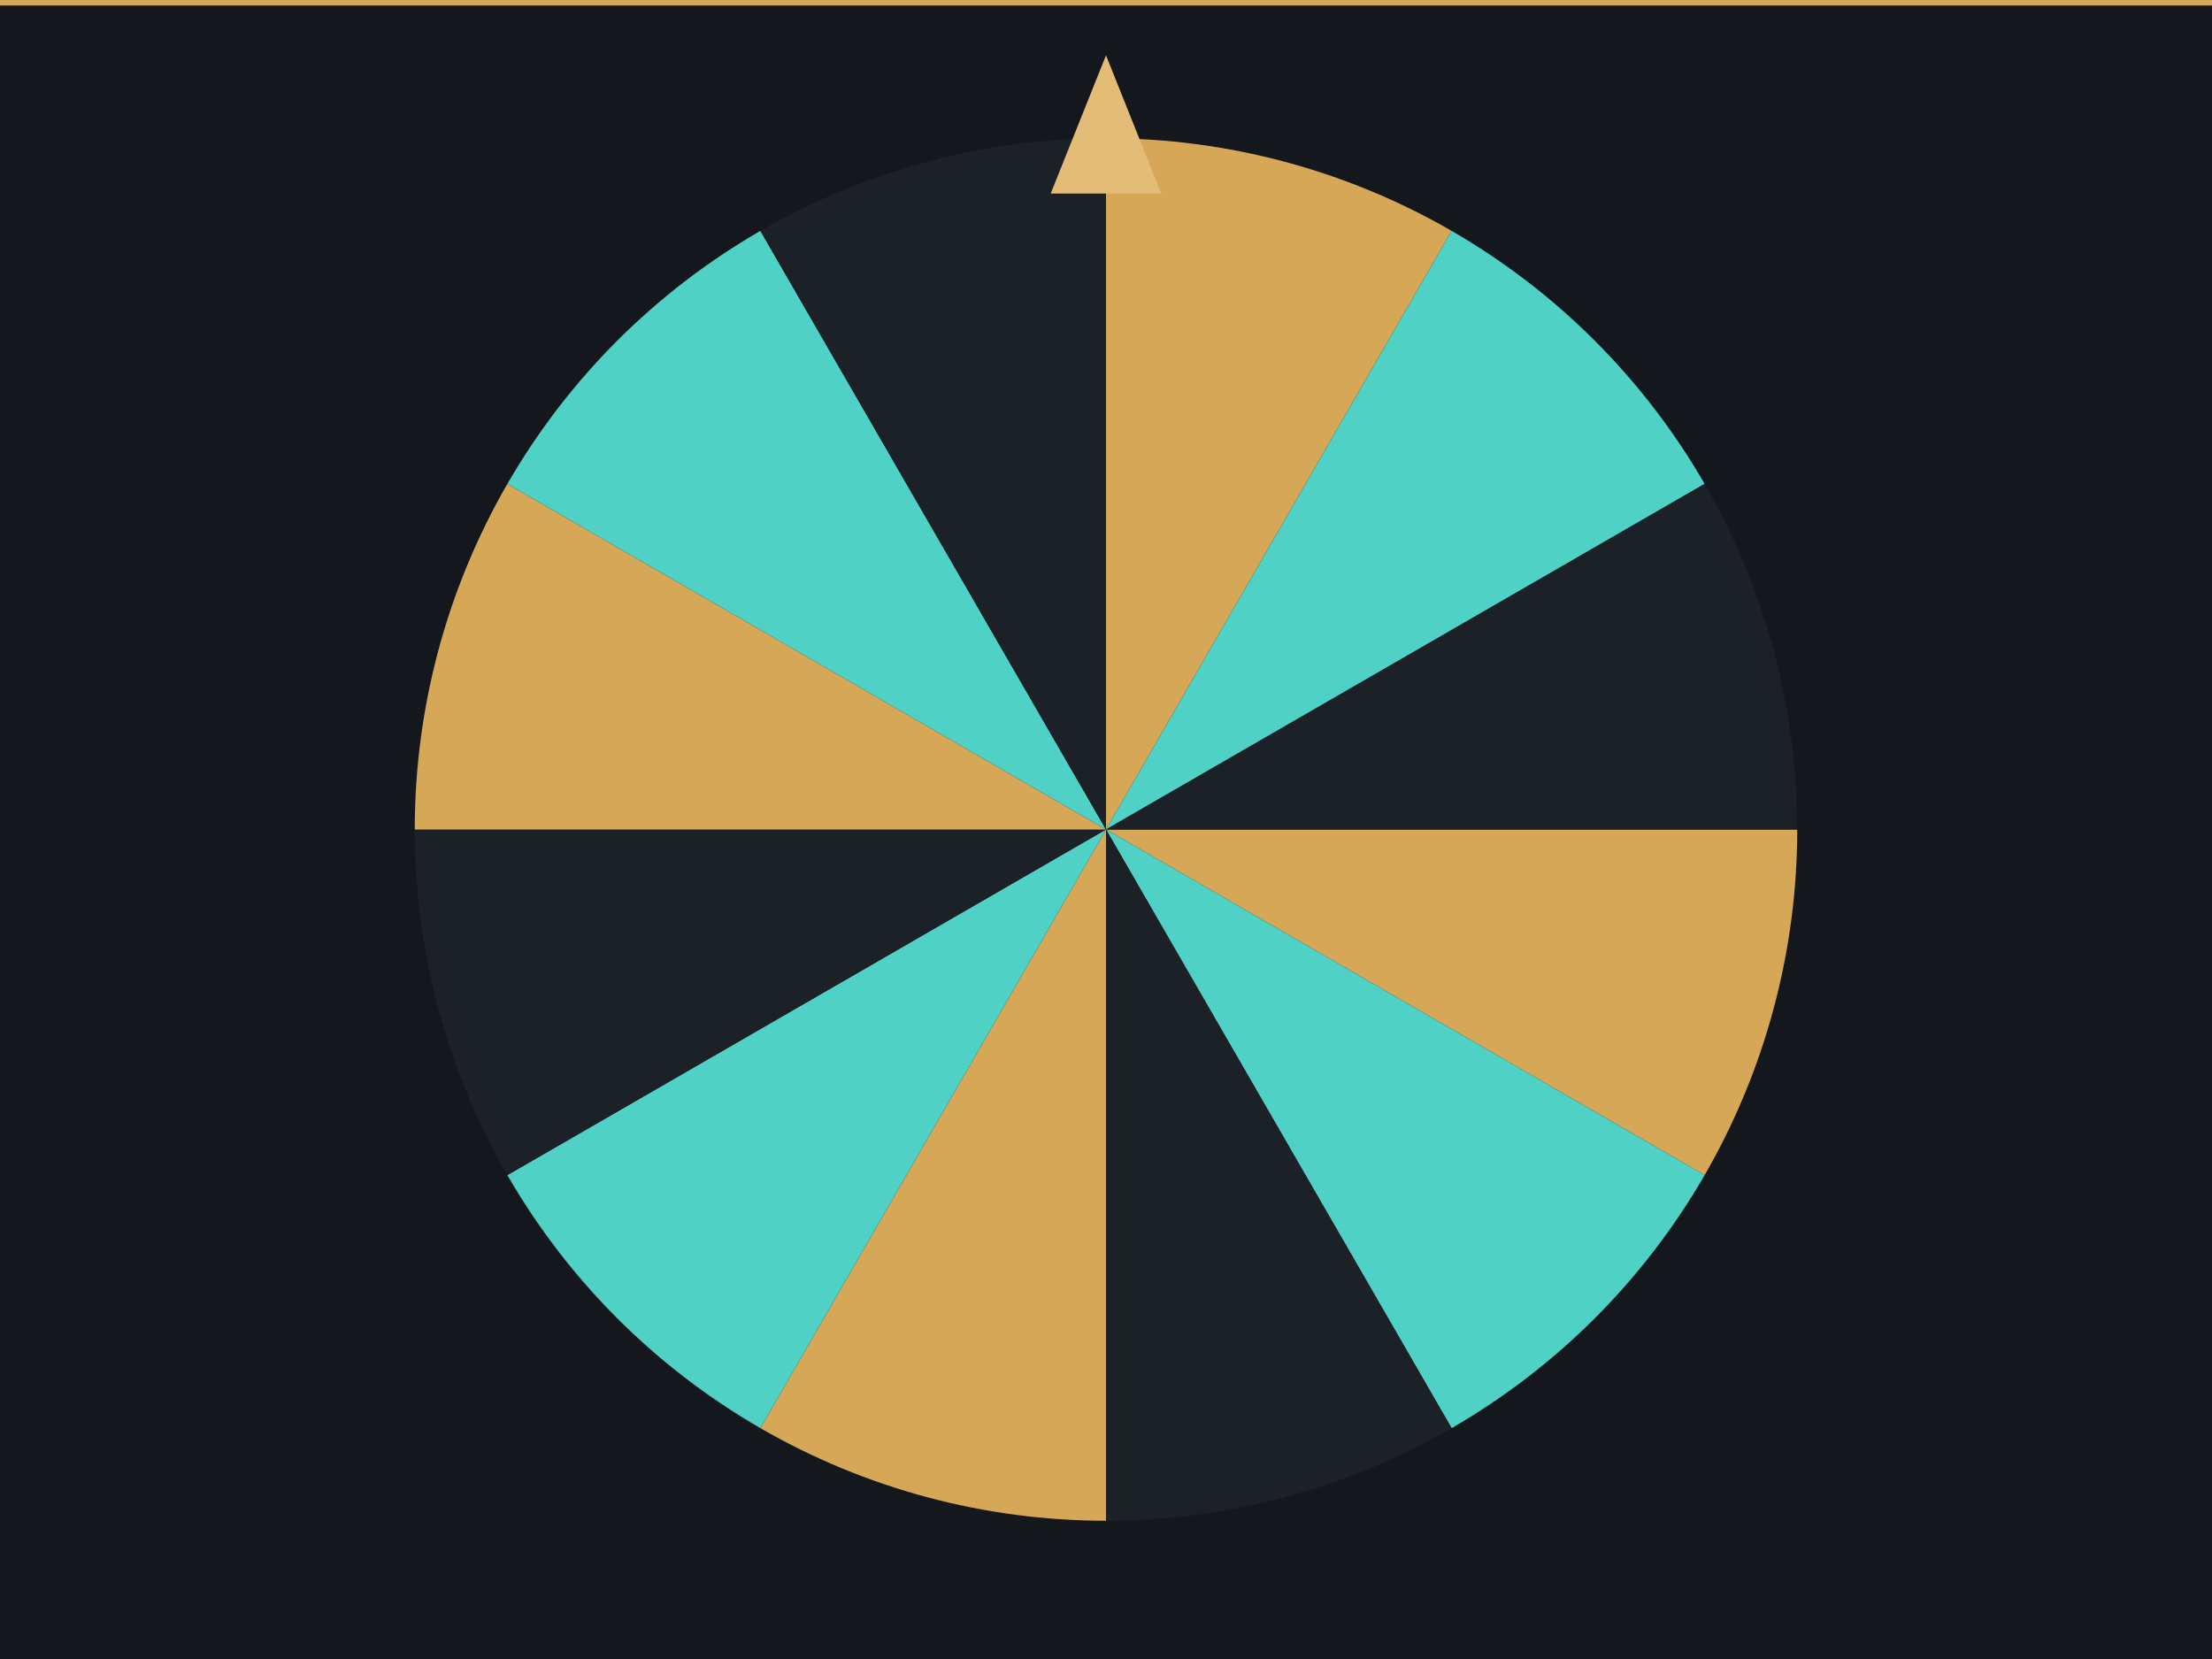
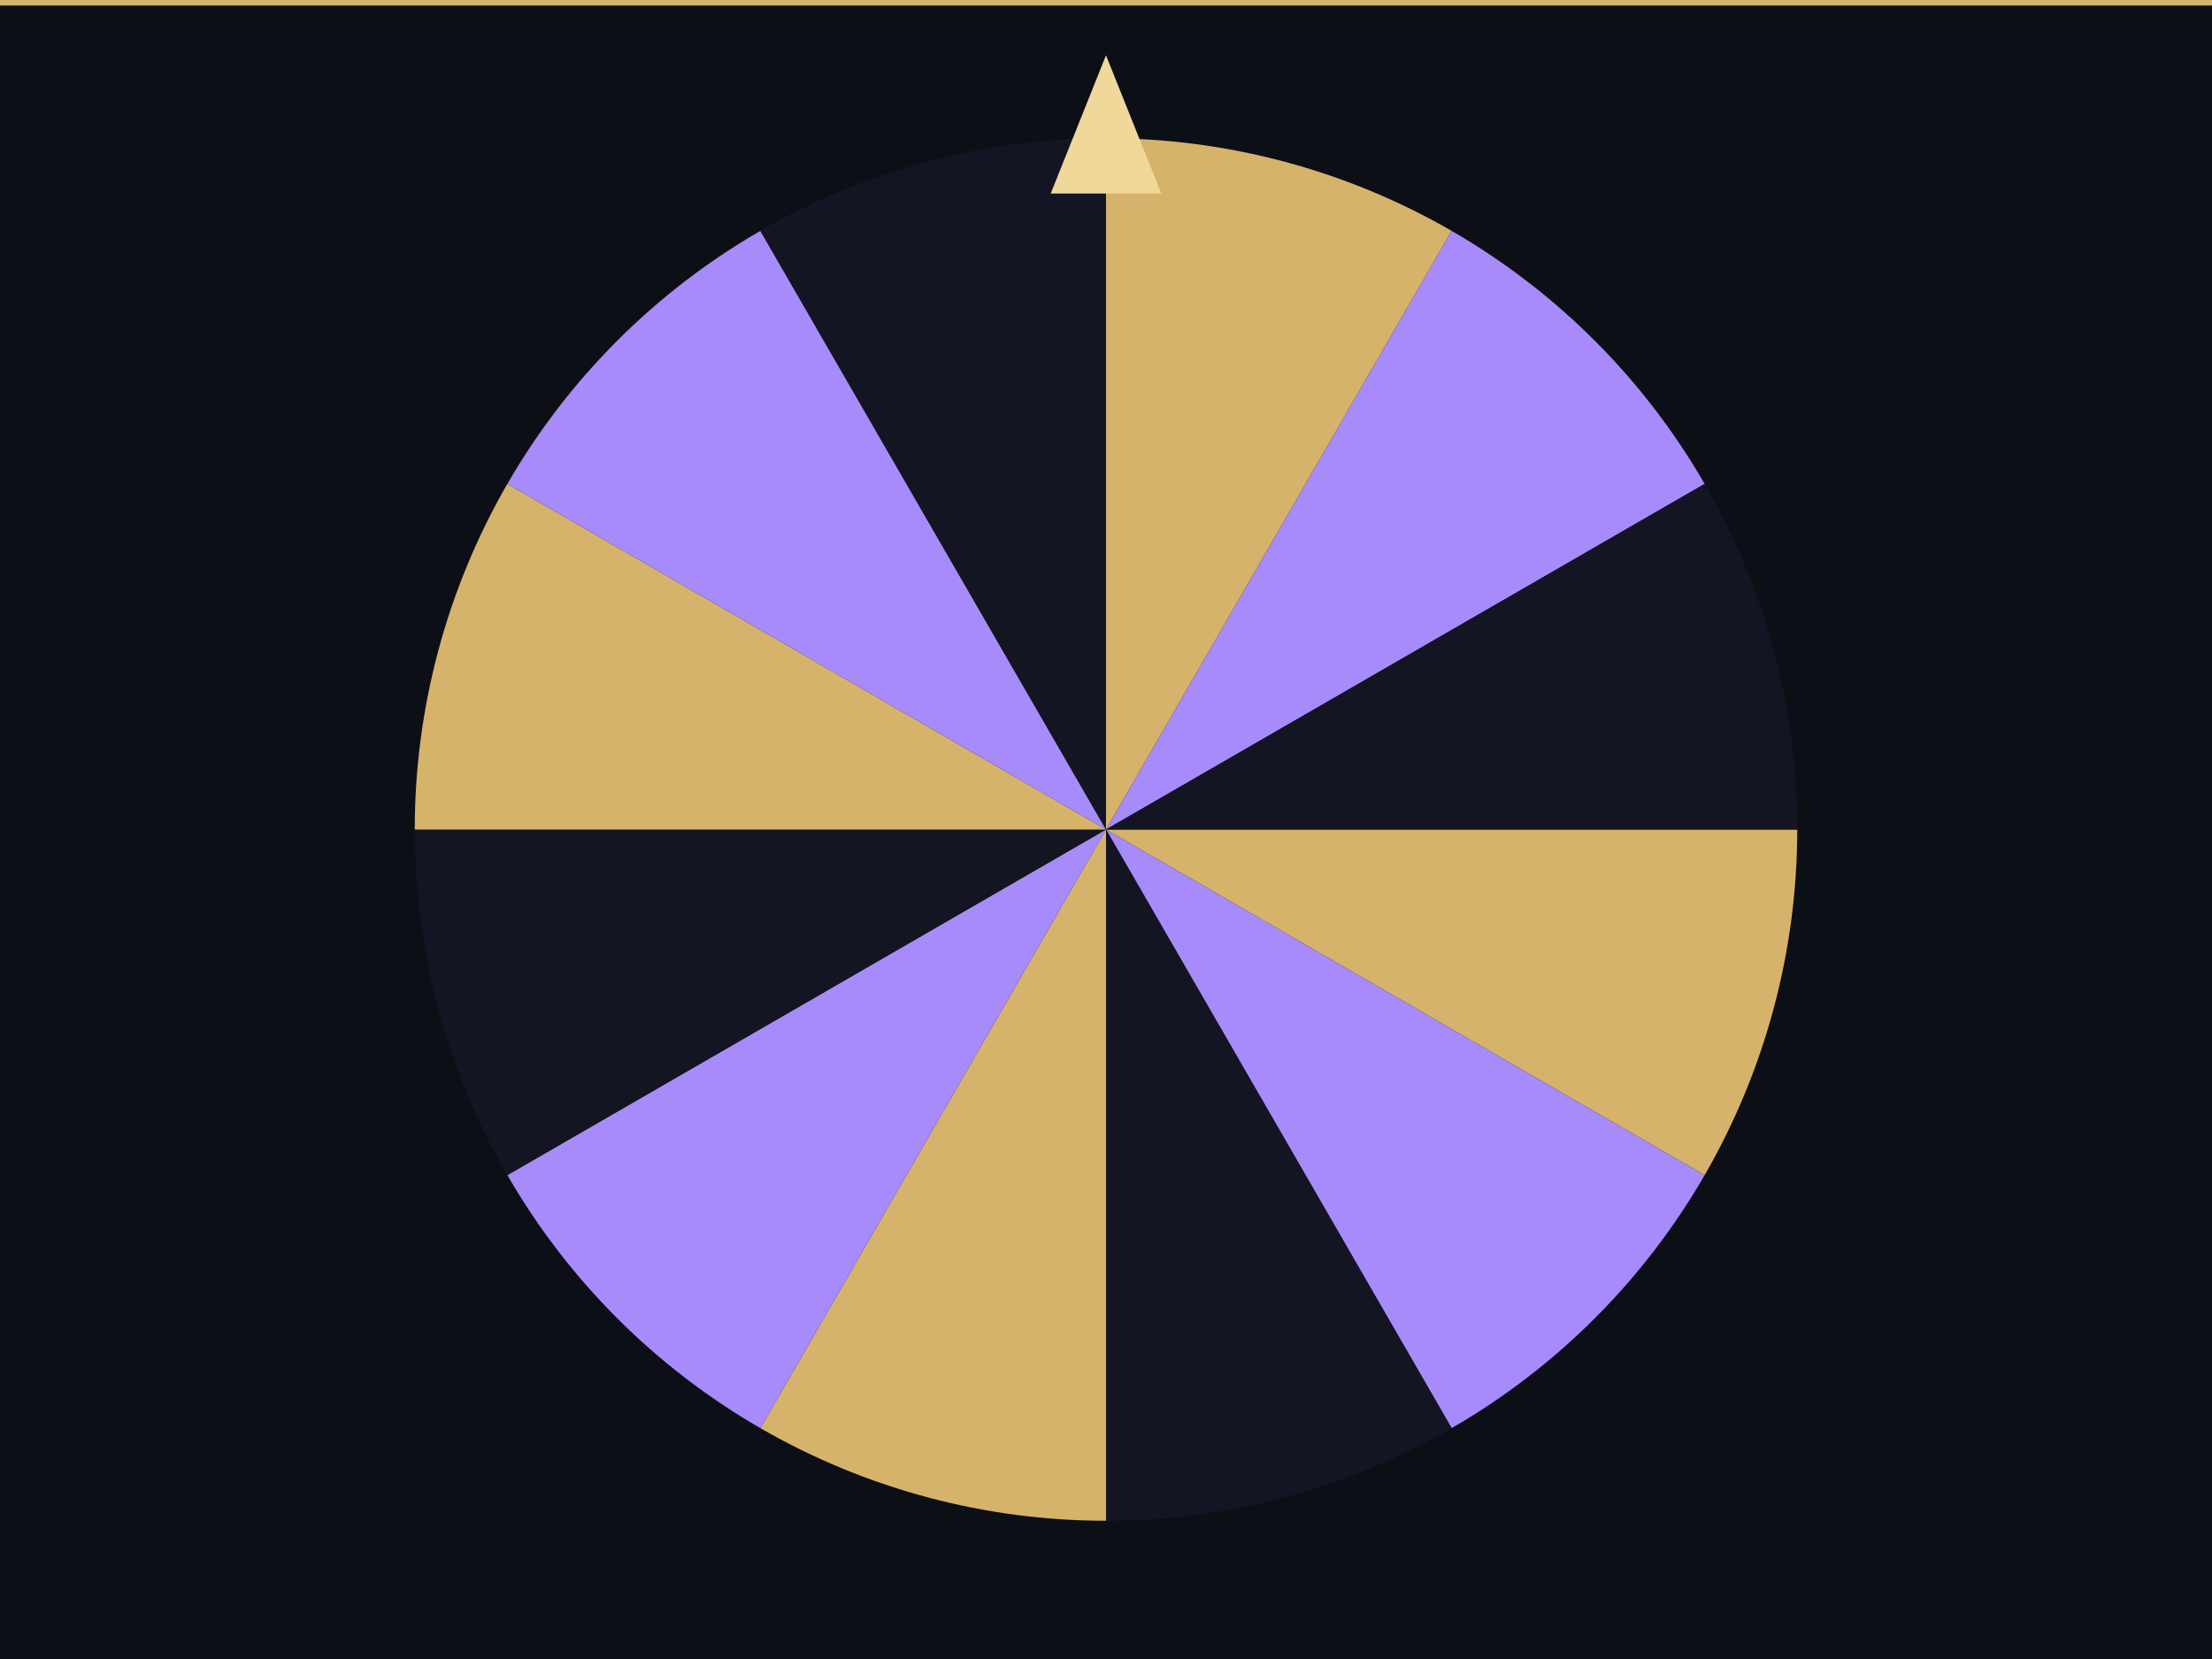
<svg xmlns="http://www.w3.org/2000/svg" viewBox="0 0 400 300" width="400" height="300" role="img" aria-hidden="true">
-   <rect width="400" height="300" fill="#14171C" />
-   <rect x="0" y="0" width="400" height="1" fill="#D6A756" />
-   <path d="M200 150 L325 150 A125 125 0 0 1 308.253 212.5Z" fill="#D6A756" />
-   <path d="M200 150 L308.253 212.5 A125 125 0 0 1 262.5 258.253Z" fill="#4FD1C5" />
-   <path d="M200 150 L262.5 258.253 A125 125 0 0 1 200 275Z" fill="#1C2027" />
-   <path d="M200 150 L200 275 A125 125 0 0 1 137.5 258.253Z" fill="#D6A756" />
-   <path d="M200 150 L137.5 258.253 A125 125 0 0 1 91.747 212.5Z" fill="#4FD1C5" />
-   <path d="M200 150 L91.747 212.5 A125 125 0 0 1 75 150Z" fill="#1C2027" />
-   <path d="M200 150 L75 150 A125 125 0 0 1 91.747 87.5Z" fill="#D6A756" />
-   <path d="M200 150 L91.747 87.5 A125 125 0 0 1 137.5 41.747Z" fill="#4FD1C5" />
-   <path d="M200 150 L137.5 41.747 A125 125 0 0 1 200 25Z" fill="#1C2027" />
-   <path d="M200 150 L200 25 A125 125 0 0 1 262.5 41.747Z" fill="#D6A756" />
-   <path d="M200 150 L262.5 41.747 A125 125 0 0 1 308.253 87.5Z" fill="#4FD1C5" />
-   <path d="M200 150 L308.253 87.5 A125 125 0 0 1 325 150Z" fill="#1C2027" />
-   <polygon points="200,10 190,35 210,35" fill="#E3BC77" />
+   <rect width="400" height="300" fill="#0D0F17" />
+   <rect x="0" y="0" width="400" height="1" fill="#D6B36A" />
+   <path d="M200 150 L325 150 A125 125 0 0 1 308.253 212.5Z" fill="#D6B36A" />
+   <path d="M200 150 L308.253 212.5 A125 125 0 0 1 262.5 258.253Z" fill="#A78BFA" />
+   <path d="M200 150 L262.5 258.253 A125 125 0 0 1 200 275Z" fill="#131622" />
+   <path d="M200 150 L200 275 A125 125 0 0 1 137.5 258.253Z" fill="#D6B36A" />
+   <path d="M200 150 L137.5 258.253 A125 125 0 0 1 91.747 212.5Z" fill="#A78BFA" />
+   <path d="M200 150 L91.747 212.5 A125 125 0 0 1 75 150Z" fill="#131622" />
+   <path d="M200 150 L75 150 A125 125 0 0 1 91.747 87.5Z" fill="#D6B36A" />
+   <path d="M200 150 L91.747 87.5 A125 125 0 0 1 137.5 41.747Z" fill="#A78BFA" />
+   <path d="M200 150 L137.5 41.747 A125 125 0 0 1 200 25Z" fill="#131622" />
+   <path d="M200 150 L200 25 A125 125 0 0 1 262.5 41.747Z" fill="#D6B36A" />
+   <path d="M200 150 L262.5 41.747 A125 125 0 0 1 308.253 87.5Z" fill="#A78BFA" />
+   <path d="M200 150 L308.253 87.5 A125 125 0 0 1 325 150Z" fill="#131622" />
+   <polygon points="200,10 190,35 210,35" fill="#F0D89A" />
</svg>
